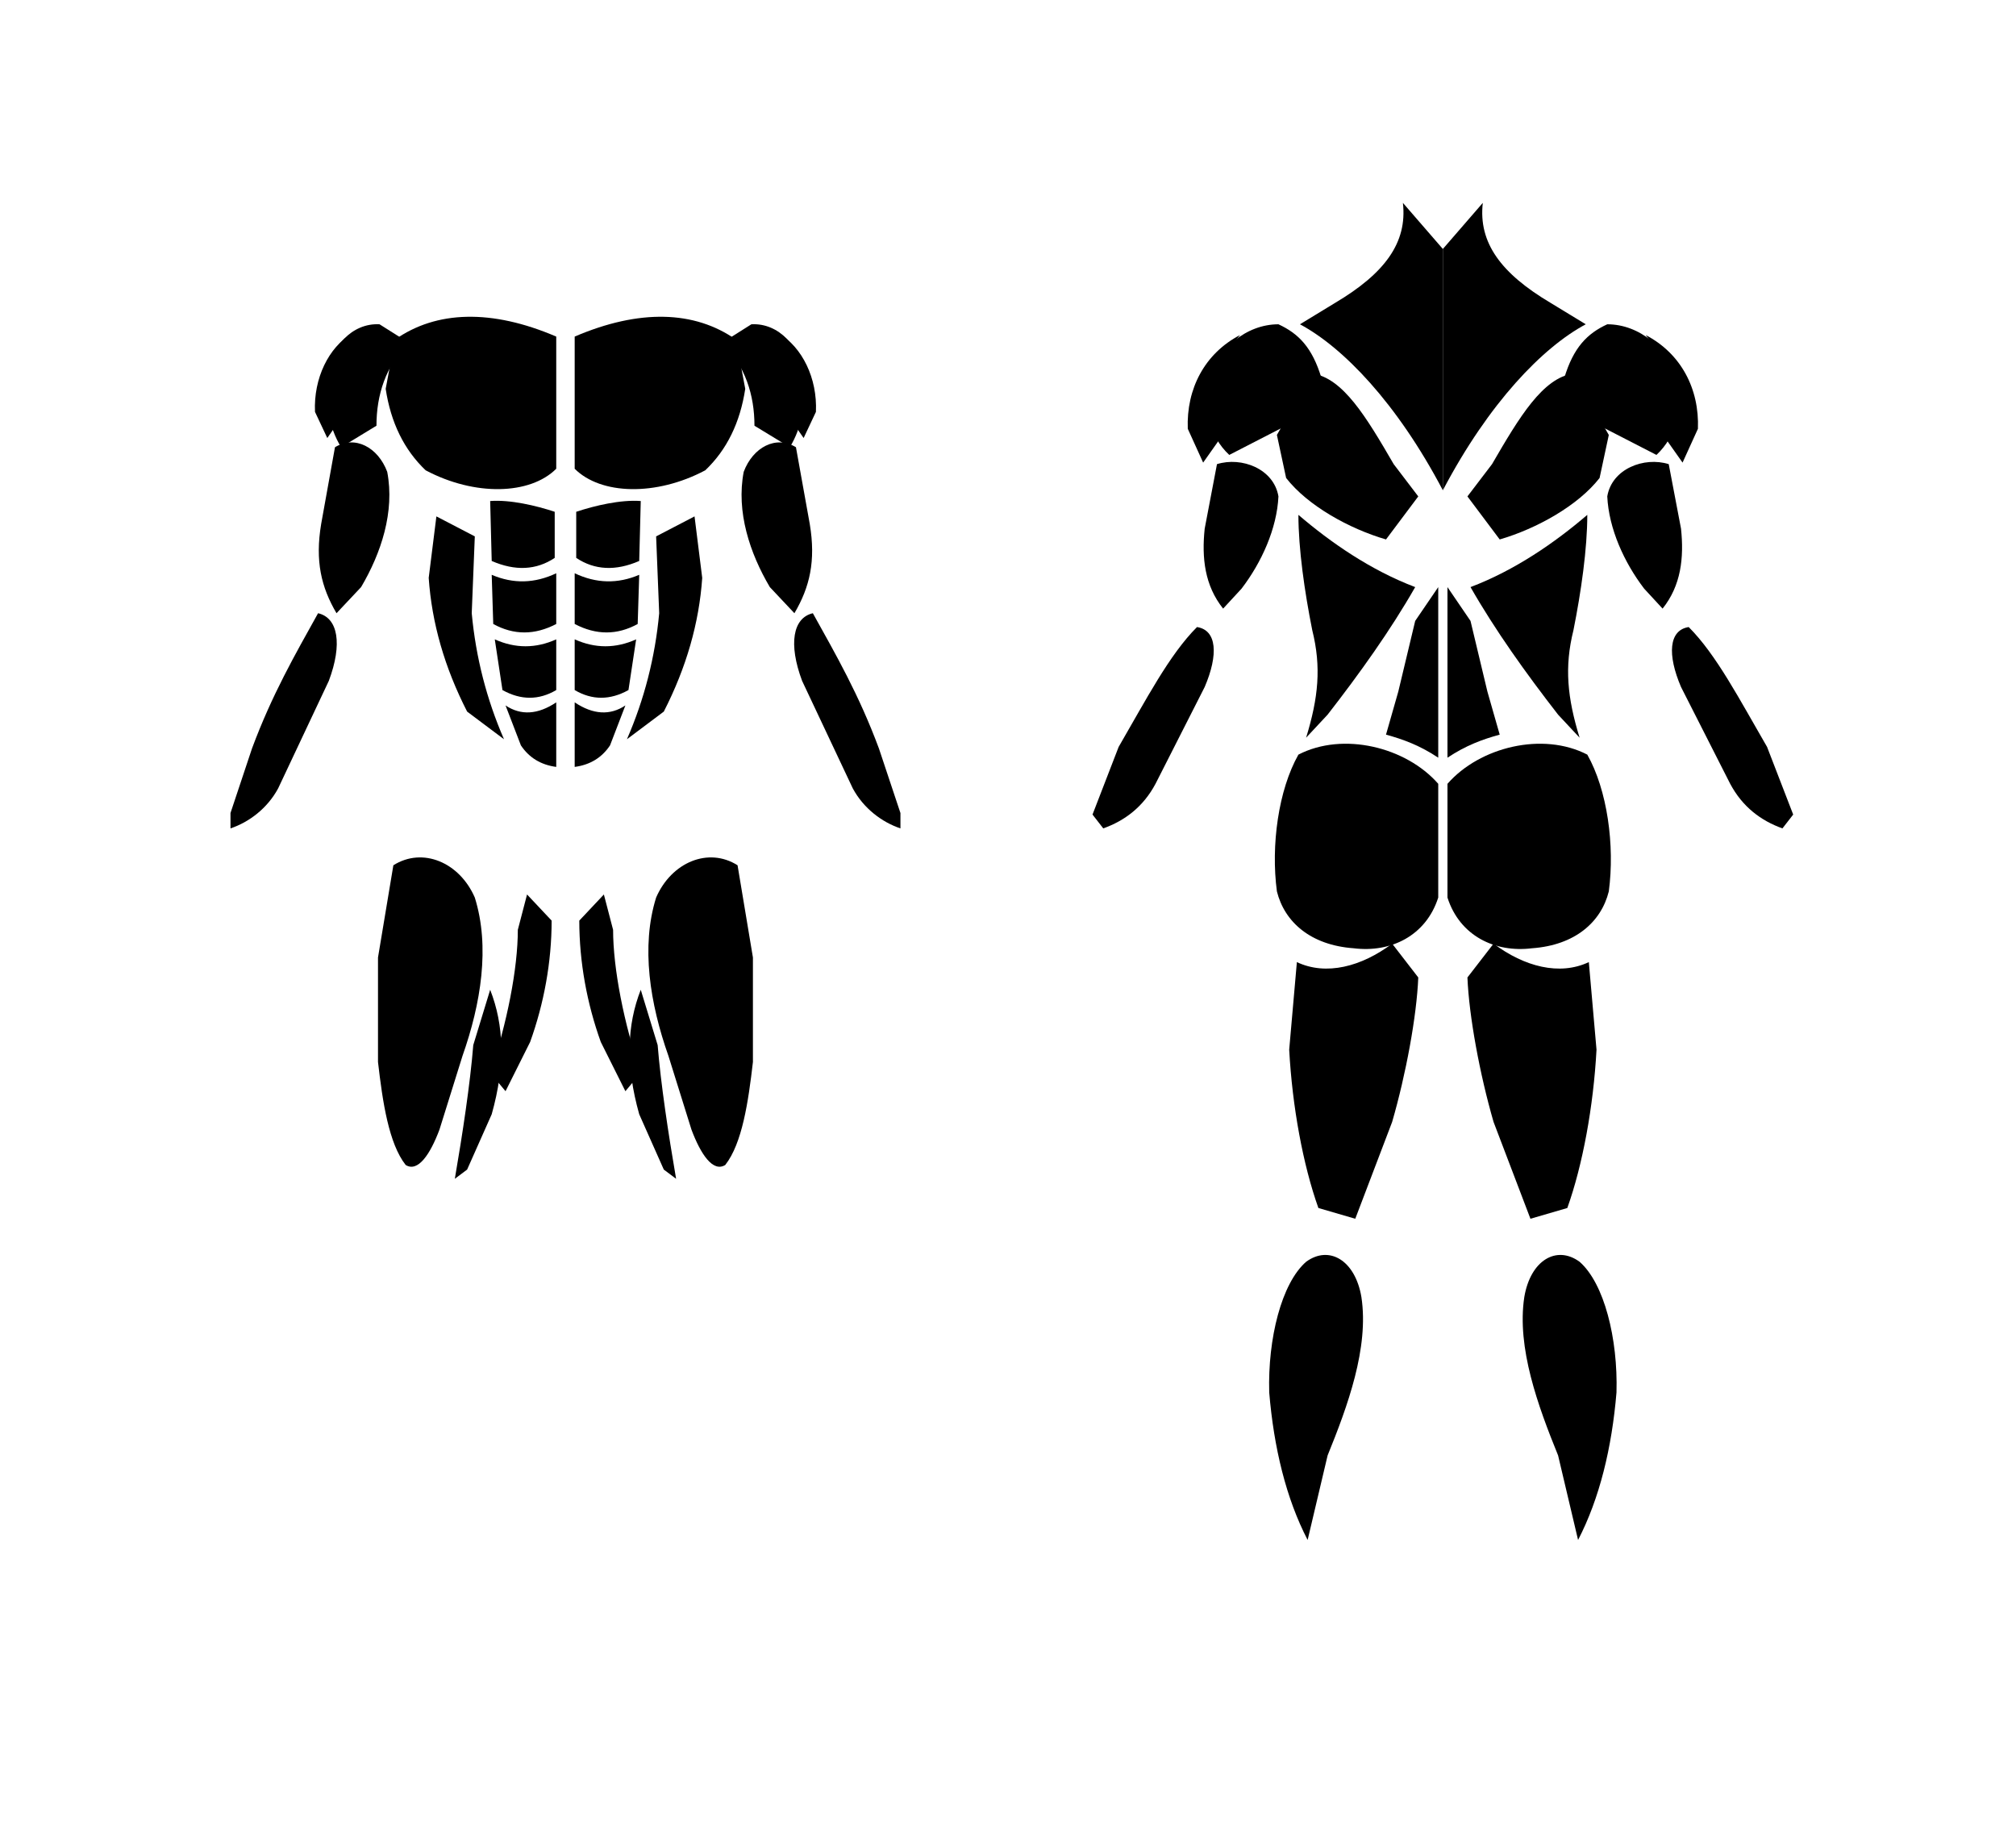
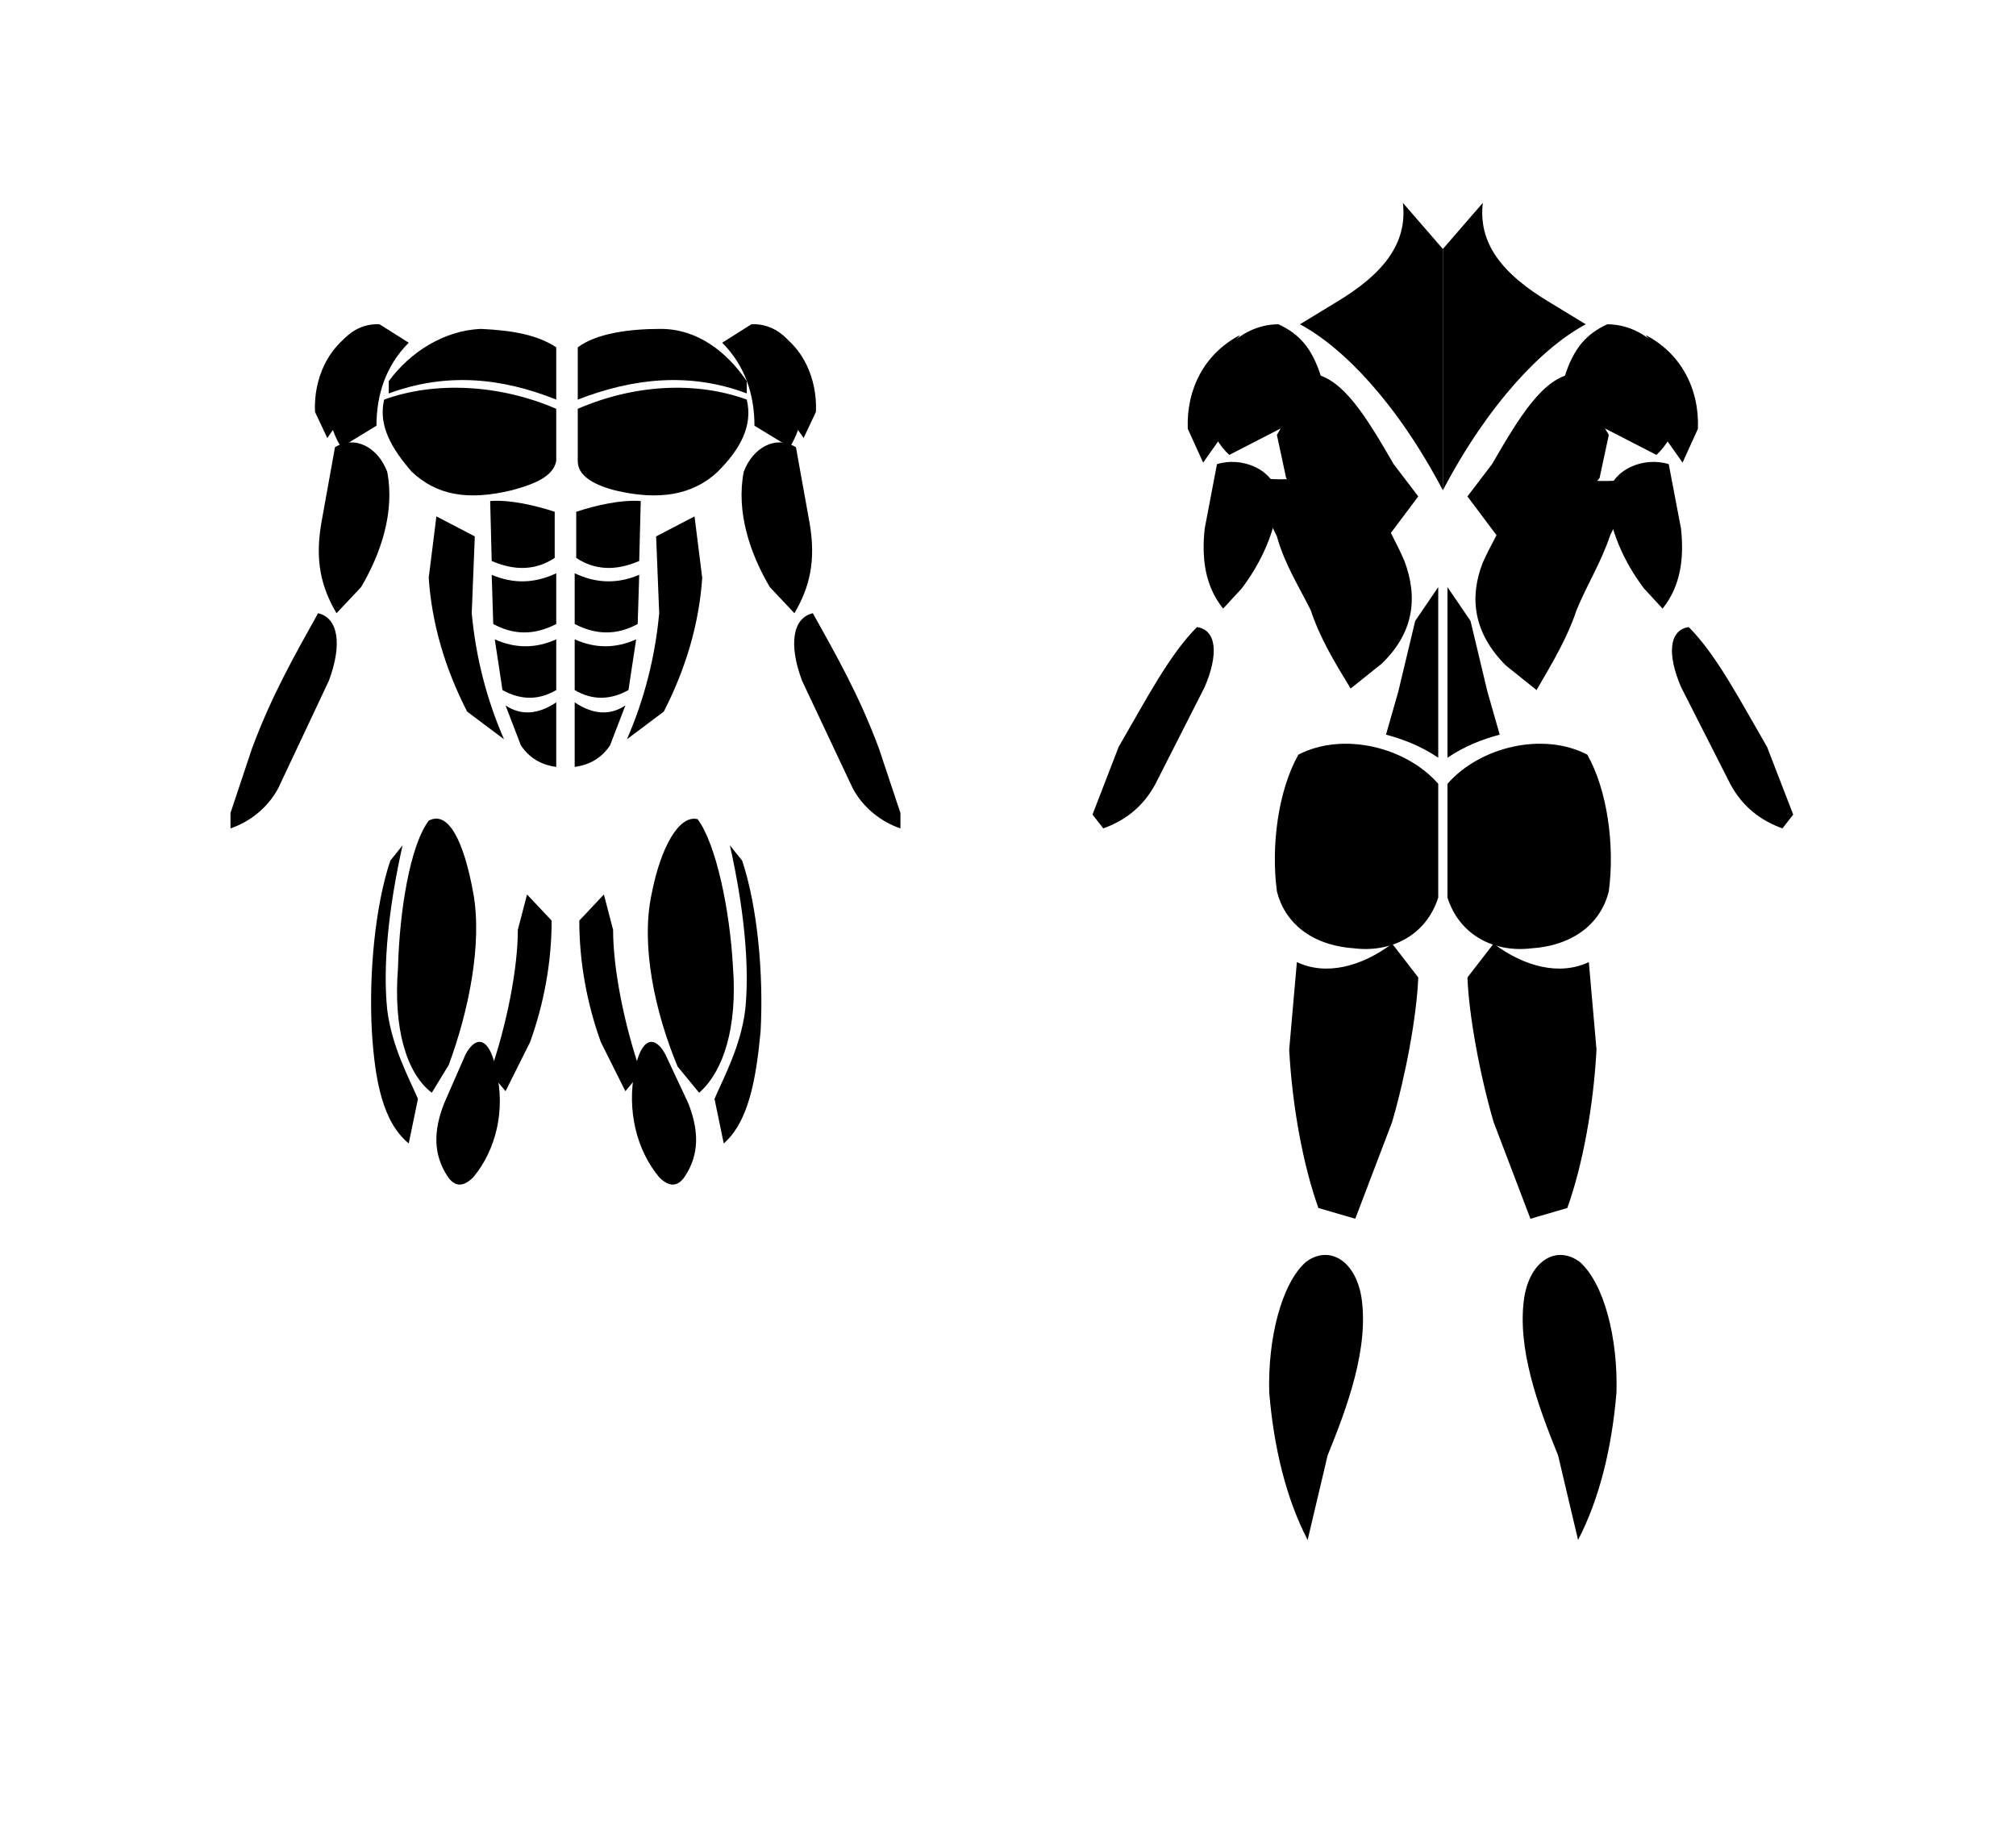
<svg xmlns="http://www.w3.org/2000/svg" width="1312" height="1199" viewBox="0 0 1312 1199">
  <g id="chest" data-muscle-id="chest" fill="currentColor">
-     <path id="chest--front--right--0" data-view="front" data-side="right" d="M257 221 C284 202 320 201 362 219 L362 305 C345 322 309 323 277 306 Q256 286 251 253 Z" />
-     <path id="chest--front--left--0" data-view="front" data-side="left" d="M257 221 C284 202 320 201 362 219 L362 305 C345 322 309 323 277 306 Q256 286 251 253 Z" transform="translate(736 0) scale(-1 1)" />
+     <path id="chest--front--right--0" data-side="right" data-structure="pectoralis-major-clavicular" data-view="front" d="M253 248 C267 229 289 215 313 214 C334 215 350 218 362 226 L362 260 C327 246 291 242 253 256 Z" />
+     <path id="chest--front--right--1" data-side="right" data-structure="pectoralis-major-sternocostal" data-view="front" d="M250 260 C283 248 325 250 362 266 L362 300 C360 310 348 315 333 319 C304 326 284 322 268 307 C255 292 246 277 250 260 Z" />
+     <path id="chest--front--left--2" data-side="left" data-structure="pectoralis-major-clavicular" data-view="front" d="M376 226 C388 217 409 214 430 214 C454 214 473 229 486 248 L486 256 C449 242 412 246 376 260 Z" />
+     <path id="chest--front--left--3" data-side="left" data-structure="pectoralis-major-sternocostal" data-view="front" d="M376 266 C413 250 453 248 486 260 C490 277 482 292 467 307 C451 322 429 326 400 319 C385 315 376 309 376 300 Z" />
  </g>
  <g id="upper-back" data-muscle-id="upper-back" fill="currentColor">
-     <path id="upper-back--back--left--0" data-view="back" data-side="left" d="M854 243 C874 246 889 271 907 302 L923 323 L902 351 C878 344 851 329 837 311 L831 283 Z" />
-     <path id="upper-back--back--right--0" data-view="back" data-side="right" d="M854 243 C874 246 889 271 907 302 L923 323 L902 351 C878 344 851 329 837 311 L831 283 Z" transform="translate(1878 0) scale(-1 1)" />
+     <path id="upper-back--back--left--0" data-side="left" data-structure="upper-back" data-view="back" d="M854 243 C874 246 889 271 907 302 L923 323 L902 351 C878 344 851 329 837 311 L831 283 Z" />
+     <path id="upper-back--back--right--0" data-side="right" data-structure="upper-back" data-view="back" d="M854 243 C874 246 889 271 907 302 L923 323 L902 351 C878 344 851 329 837 311 L831 283 Z" transform="translate(1878 0) scale(-1 1)" />
  </g>
  <g id="lats" data-muscle-id="lats" fill="currentColor">
-     <path id="lats--back--left--0" data-view="back" data-side="left" d="M845 335 C866 353 892 371 921 382 C905 410 885 438 864 465 L850 480 C858 454 860 434 854 410 C849 385 845 357 845 335 Z" />
-     <path id="lats--back--right--0" data-view="back" data-side="right" d="M845 335 C866 353 892 371 921 382 C905 410 885 438 864 465 L850 480 C858 454 860 434 854 410 C849 385 845 357 845 335 Z" transform="translate(1878 0) scale(-1 1)" />
+     <path id="lats--back--left--0" data-side="left" data-structure="latissimus-dorsi-visible" data-view="back" d="M820 311 C843 314 865 309 883 300 C890 322 904 342 914 365 C923 389 920 412 899 432 L879 448 C868 430 859 415 853 397 C845 381 836 367 831 349 C824 335 819 322 820 311 Z" />
+     <path id="lats--back--right--1" data-side="right" data-structure="latissimus-dorsi-visible" data-view="back" d="M1059 312 C1036 315 1013 311 996 302 C989 324 975 344 965 366 C956 389 959 412 980 433 L1000 449 C1011 430 1020 415 1026 397 C1033 380 1042 366 1048 348 C1056 333 1060 321 1059 312 Z" />
  </g>
  <g id="traps" data-muscle-id="traps" fill="currentColor">
-     <path id="traps--back--left--0" data-view="back" data-side="left" d="M913 132 C916 158 901 178 869 197 L846 211 C874 226 909 262 939 319 L939 162 Z" />
-     <path id="traps--back--right--0" data-view="back" data-side="right" d="M913 132 C916 158 901 178 869 197 L846 211 C874 226 909 262 939 319 L939 162 Z" transform="translate(1878 0) scale(-1 1)" />
+     <path id="traps--back--left--0" data-side="left" data-structure="traps" data-view="back" d="M913 132 C916 158 901 178 869 197 L846 211 C874 226 909 262 939 319 L939 162 Z" />
+     <path id="traps--back--right--0" data-side="right" data-structure="traps" data-view="back" d="M913 132 C916 158 901 178 869 197 L846 211 C874 226 909 262 939 319 L939 162 Z" transform="translate(1878 0) scale(-1 1)" />
  </g>
  <g id="front-delts" data-muscle-id="front-delts" fill="currentColor">
-     <path id="front-delts--front--right--0" data-view="front" data-side="right" d="M247 211 C229 210 215 226 213 244 C211 261 214 278 222 291 L245 277 C245 257 251 238 266 223 Z" />
-     <path id="front-delts--front--left--0" data-view="front" data-side="left" d="M247 211 C229 210 215 226 213 244 C211 261 214 278 222 291 L245 277 C245 257 251 238 266 223 Z" transform="translate(736 0) scale(-1 1)" />
+     <path id="front-delts--front--right--0" data-side="right" data-structure="front-delts" data-view="front" d="M247 211 C229 210 215 226 213 244 C211 261 214 278 222 291 L245 277 C245 257 251 238 266 223 Z" />
+     <path id="front-delts--front--left--0" data-side="left" data-structure="front-delts" data-view="front" d="M247 211 C229 210 215 226 213 244 C211 261 214 278 222 291 L245 277 C245 257 251 238 266 223 Z" transform="translate(736 0) scale(-1 1)" />
  </g>
  <g id="side-delts" data-muscle-id="side-delts" fill="currentColor">
-     <path id="side-delts--front--right--0" data-view="front" data-side="right" d="M229 217 C214 226 204 246 205 268 L213 285 L220 275 C215 251 217 234 229 217 Z" />
-     <path id="side-delts--front--left--0" data-view="front" data-side="left" d="M229 217 C214 226 204 246 205 268 L213 285 L220 275 C215 251 217 234 229 217 Z" transform="translate(736 0) scale(-1 1)" />
-     <path id="side-delts--back--left--1" data-view="back" data-side="left" d="M807 218 C784 230 772 253 773 279 L783 301 L795 284 C786 260 793 235 807 218 Z" />
-     <path id="side-delts--back--right--1" data-view="back" data-side="right" d="M807 218 C784 230 772 253 773 279 L783 301 L795 284 C786 260 793 235 807 218 Z" transform="translate(1878 0) scale(-1 1)" />
+     <path id="side-delts--front--right--0" data-side="right" data-structure="side-delts" data-view="front" d="M229 217 C214 226 204 246 205 268 L213 285 L220 275 C215 251 217 234 229 217 Z" />
+     <path id="side-delts--front--left--0" data-side="left" data-structure="side-delts" data-view="front" d="M229 217 C214 226 204 246 205 268 L213 285 L220 275 C215 251 217 234 229 217 Z" transform="translate(736 0) scale(-1 1)" />
+     <path id="side-delts--back--left--1" data-side="left" data-structure="side-delts" data-view="back" d="M807 218 C784 230 772 253 773 279 L783 301 L795 284 C786 260 793 235 807 218 Z" />
+     <path id="side-delts--back--right--1" data-side="right" data-structure="side-delts" data-view="back" d="M807 218 C784 230 772 253 773 279 L783 301 L795 284 C786 260 793 235 807 218 Z" transform="translate(1878 0) scale(-1 1)" />
  </g>
  <g id="rear-delts" data-muscle-id="rear-delts" fill="currentColor">
-     <path id="rear-delts--back--left--0" data-view="back" data-side="left" d="M832 211 C811 211 792 227 786 248 C782 264 787 284 800 296 L835 278 L860 246 C854 226 845 217 832 211 Z" />
-     <path id="rear-delts--back--right--0" data-view="back" data-side="right" d="M832 211 C811 211 792 227 786 248 C782 264 787 284 800 296 L835 278 L860 246 C854 226 845 217 832 211 Z" transform="translate(1878 0) scale(-1 1)" />
+     <path id="rear-delts--back--left--0" data-side="left" data-structure="rear-delts" data-view="back" d="M832 211 C811 211 792 227 786 248 C782 264 787 284 800 296 L835 278 L860 246 C854 226 845 217 832 211 Z" />
+     <path id="rear-delts--back--right--0" data-side="right" data-structure="rear-delts" data-view="back" d="M832 211 C811 211 792 227 786 248 C782 264 787 284 800 296 L835 278 L860 246 C854 226 845 217 832 211 Z" transform="translate(1878 0) scale(-1 1)" />
  </g>
  <g id="biceps" data-muscle-id="biceps" fill="currentColor">
-     <path id="biceps--front--right--0" data-view="front" data-side="right" d="M218 291 C231 283 246 291 252 307 C257 333 248 360 235 382 L219 399 C209 382 205 365 209 341 Z" />
-     <path id="biceps--front--left--0" data-view="front" data-side="left" d="M218 291 C231 283 246 291 252 307 C257 333 248 360 235 382 L219 399 C209 382 205 365 209 341 Z" transform="translate(736 0) scale(-1 1)" />
+     <path id="biceps--front--right--0" data-side="right" data-structure="biceps" data-view="front" d="M218 291 C231 283 246 291 252 307 C257 333 248 360 235 382 L219 399 C209 382 205 365 209 341 Z" />
+     <path id="biceps--front--left--0" data-side="left" data-structure="biceps" data-view="front" d="M218 291 C231 283 246 291 252 307 C257 333 248 360 235 382 L219 399 C209 382 205 365 209 341 Z" transform="translate(736 0) scale(-1 1)" />
  </g>
  <g id="triceps" data-muscle-id="triceps" fill="currentColor">
-     <path id="triceps--back--left--0" data-view="back" data-side="left" d="M792 302 C808 297 829 305 832 323 C831 344 821 366 808 383 L796 396 C784 381 782 363 784 344 Z" />
-     <path id="triceps--back--right--0" data-view="back" data-side="right" d="M792 302 C808 297 829 305 832 323 C831 344 821 366 808 383 L796 396 C784 381 782 363 784 344 Z" transform="translate(1878 0) scale(-1 1)" />
+     <path id="triceps--back--left--0" data-side="left" data-structure="triceps" data-view="back" d="M792 302 C808 297 829 305 832 323 C831 344 821 366 808 383 L796 396 C784 381 782 363 784 344 Z" />
+     <path id="triceps--back--right--0" data-side="right" data-structure="triceps" data-view="back" d="M792 302 C808 297 829 305 832 323 C831 344 821 366 808 383 L796 396 C784 381 782 363 784 344 Z" transform="translate(1878 0) scale(-1 1)" />
  </g>
  <g id="forearms" data-muscle-id="forearms" fill="currentColor">
-     <path id="forearms--front--right--0" data-view="front" data-side="right" d="M207 399 C220 402 223 419 214 443 L181 513 C174 526 162 535 150 539 L150 529 L164 487 C177 452 192 426 207 399 Z" />
-     <path id="forearms--front--left--0" data-view="front" data-side="left" d="M207 399 C220 402 223 419 214 443 L181 513 C174 526 162 535 150 539 L150 529 L164 487 C177 452 192 426 207 399 Z" transform="translate(736 0) scale(-1 1)" />
-     <path id="forearms--back--left--1" data-view="back" data-side="left" d="M779 408 C792 410 793 426 784 447 L752 510 C744 525 732 534 718 539 L711 530 L728 486 C746 455 761 426 779 408 Z" />
-     <path id="forearms--back--right--1" data-view="back" data-side="right" d="M779 408 C792 410 793 426 784 447 L752 510 C744 525 732 534 718 539 L711 530 L728 486 C746 455 761 426 779 408 Z" transform="translate(1878 0) scale(-1 1)" />
+     <path id="forearms--front--right--0" data-side="right" data-structure="forearms" data-view="front" d="M207 399 C220 402 223 419 214 443 L181 513 C174 526 162 535 150 539 L150 529 L164 487 C177 452 192 426 207 399 Z" />
+     <path id="forearms--front--left--0" data-side="left" data-structure="forearms" data-view="front" d="M207 399 C220 402 223 419 214 443 L181 513 C174 526 162 535 150 539 L150 529 L164 487 C177 452 192 426 207 399 Z" transform="translate(736 0) scale(-1 1)" />
+     <path id="forearms--back--left--1" data-side="left" data-structure="forearms" data-view="back" d="M779 408 C792 410 793 426 784 447 L752 510 C744 525 732 534 718 539 L711 530 L728 486 C746 455 761 426 779 408 Z" />
+     <path id="forearms--back--right--1" data-side="right" data-structure="forearms" data-view="back" d="M779 408 C792 410 793 426 784 447 L752 510 C744 525 732 534 718 539 L711 530 L728 486 C746 455 761 426 779 408 Z" transform="translate(1878 0) scale(-1 1)" />
  </g>
  <g id="abs" data-muscle-id="abs" fill="currentColor">
-     <path id="abs--front--right--0" data-view="front" data-side="right" d="M319 326 C332 325 349 329 361 333 L361 363 Q343 375 320 365 Z M320 374 Q341 383 362 373 L362 406 Q341 417 321 406 Z M322 416 Q342 425 362 416 L362 449 Q345 459 327 449 Z M329 459 Q344 469 362 457 L362 499 Q347 497 339 485 Z M284 336 L309 349 L307 399 Q311 442 328 481 L304 463 Q282 420 279 376 Z" />
-     <path id="abs--front--left--0" data-view="front" data-side="left" d="M319 326 C332 325 349 329 361 333 L361 363 Q343 375 320 365 Z M320 374 Q341 383 362 373 L362 406 Q341 417 321 406 Z M322 416 Q342 425 362 416 L362 449 Q345 459 327 449 Z M329 459 Q344 469 362 457 L362 499 Q347 497 339 485 Z M284 336 L309 349 L307 399 Q311 442 328 481 L304 463 Q282 420 279 376 Z" transform="translate(736 0) scale(-1 1)" />
+     <path id="abs--front--right--0" data-side="right" data-structure="abs" data-view="front" d="M319 326 C332 325 349 329 361 333 L361 363 Q343 375 320 365 Z M320 374 Q341 383 362 373 L362 406 Q341 417 321 406 Z M322 416 Q342 425 362 416 L362 449 Q345 459 327 449 Z M329 459 Q344 469 362 457 L362 499 Q347 497 339 485 Z M284 336 L309 349 L307 399 Q311 442 328 481 L304 463 Q282 420 279 376 Z" />
+     <path id="abs--front--left--0" data-side="left" data-structure="abs" data-view="front" d="M319 326 C332 325 349 329 361 333 L361 363 Q343 375 320 365 Z M320 374 Q341 383 362 373 L362 406 Q341 417 321 406 Z M322 416 Q342 425 362 416 L362 449 Q345 459 327 449 Z M329 459 Q344 469 362 457 L362 499 Q347 497 339 485 Z M284 336 L309 349 L307 399 Q311 442 328 481 L304 463 Q282 420 279 376 Z" transform="translate(736 0) scale(-1 1)" />
  </g>
  <g id="lower-back" data-muscle-id="lower-back" fill="currentColor">
-     <path id="lower-back--back--left--0" data-view="back" data-side="left" d="M921 404 L936 382 L936 493 C924 485 913 481 902 478 L910 450 Z" />
-     <path id="lower-back--back--right--0" data-view="back" data-side="right" d="M921 404 L936 382 L936 493 C924 485 913 481 902 478 L910 450 Z" transform="translate(1878 0) scale(-1 1)" />
+     <path id="lower-back--back--left--0" data-side="left" data-structure="lower-back" data-view="back" d="M921 404 L936 382 L936 493 C924 485 913 481 902 478 L910 450 Z" />
+     <path id="lower-back--back--right--0" data-side="right" data-structure="lower-back" data-view="back" d="M921 404 L936 382 L936 493 C924 485 913 481 902 478 L910 450 Z" transform="translate(1878 0) scale(-1 1)" />
  </g>
  <g id="glutes" data-muscle-id="glutes" fill="currentColor">
-     <path id="glutes--back--left--0" data-view="back" data-side="left" d="M845 491 C874 476 915 486 936 510 L936 584 C928 609 905 620 881 617 C853 615 836 600 831 580 C827 550 832 514 845 491 Z" />
-     <path id="glutes--back--right--0" data-view="back" data-side="right" d="M845 491 C874 476 915 486 936 510 L936 584 C928 609 905 620 881 617 C853 615 836 600 831 580 C827 550 832 514 845 491 Z" transform="translate(1878 0) scale(-1 1)" />
+     <path id="glutes--back--left--0" data-side="left" data-structure="glutes" data-view="back" d="M845 491 C874 476 915 486 936 510 L936 584 C928 609 905 620 881 617 C853 615 836 600 831 580 C827 550 832 514 845 491 Z" />
+     <path id="glutes--back--right--0" data-side="right" data-structure="glutes" data-view="back" d="M845 491 C874 476 915 486 936 510 L936 584 C928 609 905 620 881 617 C853 615 836 600 831 580 C827 550 832 514 845 491 Z" transform="translate(1878 0) scale(-1 1)" />
  </g>
  <g id="quadriceps" data-muscle-id="quadriceps" fill="currentColor">
-     <path id="quadriceps--front--right--0" data-view="front" data-side="right" d="M256 563 C275 551 299 561 309 584 C319 616 313 653 301 687 L286 735 C280 751 272 763 264 758 C253 744 249 717 246 691 L246 623 Z M319 644 C328 667 329 693 320 725 L304 761 L296 767 C301 738 306 705 308 680 Z" />
-     <path id="quadriceps--front--left--0" data-view="front" data-side="left" d="M256 563 C275 551 299 561 309 584 C319 616 313 653 301 687 L286 735 C280 751 272 763 264 758 C253 744 249 717 246 691 L246 623 Z M319 644 C328 667 329 693 320 725 L304 761 L296 767 C301 738 306 705 308 680 Z" transform="translate(736 0) scale(-1 1)" />
+     <path id="quadriceps--front--right--0" data-side="right" data-structure="rectus-femoris" data-view="front" d="M279 534 C292 527 302 548 308 581 C314 614 305 658 292 693 L281 711 C264 698 256 668 259 630 C260 592 267 550 279 534 Z" />
+     <path id="quadriceps--front--right--1" data-side="right" data-structure="vastus-lateralis" data-view="front" d="M262 550 C253 590 249 628 252 657 C255 681 266 701 272 715 L266 744 C249 730 244 703 242 671 C240 634 244 590 254 560 Z" />
+     <path id="quadriceps--front--right--2" data-side="right" data-structure="vastus-medialis" data-view="front" d="M303 686 C310 673 319 675 323 697 C329 722 323 748 308 766 Q298 776 291 765 C282 751 282 736 289 718 Z" />
+     <path id="quadriceps--front--left--3" data-side="left" data-structure="rectus-femoris" data-view="front" d="M454 533 C442 530 430 551 424 582 C417 615 426 658 441 694 L455 711 C471 697 480 668 477 629 C475 592 466 549 454 533 Z" />
+     <path id="quadriceps--front--left--4" data-side="left" data-structure="vastus-lateralis" data-view="front" d="M475 550 C484 590 488 628 485 657 C482 681 471 701 465 715 L471 744 C487 730 492 703 495 671 C497 634 493 590 483 560 Z" />
+     <path id="quadriceps--front--left--5" data-side="left" data-structure="vastus-medialis" data-view="front" d="M433 686 C426 673 417 675 413 697 C408 722 414 748 429 766 Q439 776 446 765 C455 751 455 736 448 718 Z" />
  </g>
  <g id="hamstrings" data-muscle-id="hamstrings" fill="currentColor">
-     <path id="hamstrings--back--left--0" data-view="back" data-side="left" d="M844 626 C863 635 886 629 906 614 L923 636 C922 661 915 699 906 730 L882 793 L858 786 C848 758 841 720 839 683 Z" />
-     <path id="hamstrings--back--right--0" data-view="back" data-side="right" d="M844 626 C863 635 886 629 906 614 L923 636 C922 661 915 699 906 730 L882 793 L858 786 C848 758 841 720 839 683 Z" transform="translate(1878 0) scale(-1 1)" />
+     <path id="hamstrings--back--left--0" data-side="left" data-structure="hamstrings" data-view="back" d="M844 626 C863 635 886 629 906 614 L923 636 C922 661 915 699 906 730 L882 793 L858 786 C848 758 841 720 839 683 Z" />
+     <path id="hamstrings--back--right--0" data-side="right" data-structure="hamstrings" data-view="back" d="M844 626 C863 635 886 629 906 614 L923 636 C922 661 915 699 906 730 L882 793 L858 786 C848 758 841 720 839 683 Z" transform="translate(1878 0) scale(-1 1)" />
  </g>
  <g id="calves" data-muscle-id="calves" fill="currentColor">
-     <path id="calves--back--left--0" data-view="back" data-side="left" d="M850 821 C865 810 882 820 886 844 C891 877 877 915 864 947 L851 1002 C837 975 829 942 826 906 C825 871 834 835 850 821 Z" />
-     <path id="calves--back--right--0" data-view="back" data-side="right" d="M850 821 C865 810 882 820 886 844 C891 877 877 915 864 947 L851 1002 C837 975 829 942 826 906 C825 871 834 835 850 821 Z" transform="translate(1878 0) scale(-1 1)" />
+     <path id="calves--back--left--0" data-side="left" data-structure="calves" data-view="back" d="M850 821 C865 810 882 820 886 844 C891 877 877 915 864 947 L851 1002 C837 975 829 942 826 906 C825 871 834 835 850 821 Z" />
+     <path id="calves--back--right--0" data-side="right" data-structure="calves" data-view="back" d="M850 821 C865 810 882 820 886 844 C891 877 877 915 864 947 L851 1002 C837 975 829 942 826 906 C825 871 834 835 850 821 Z" transform="translate(1878 0) scale(-1 1)" />
  </g>
  <g id="adductors" data-muscle-id="adductors" fill="currentColor">
-     <path id="adductors--front--right--0" data-view="front" data-side="right" d="M343 582 L359 599 C359 626 354 653 345 678 L329 710 L319 698 C330 666 337 630 337 605 Z" />
-     <path id="adductors--front--left--0" data-view="front" data-side="left" d="M343 582 L359 599 C359 626 354 653 345 678 L329 710 L319 698 C330 666 337 630 337 605 Z" transform="translate(736 0) scale(-1 1)" />
+     <path id="adductors--front--right--0" data-side="right" data-structure="adductors" data-view="front" d="M343 582 L359 599 C359 626 354 653 345 678 L329 710 L319 698 C330 666 337 630 337 605 Z" />
+     <path id="adductors--front--left--0" data-side="left" data-structure="adductors" data-view="front" d="M343 582 L359 599 C359 626 354 653 345 678 L329 710 L319 698 C330 666 337 630 337 605 Z" transform="translate(736 0) scale(-1 1)" />
  </g>
</svg>
